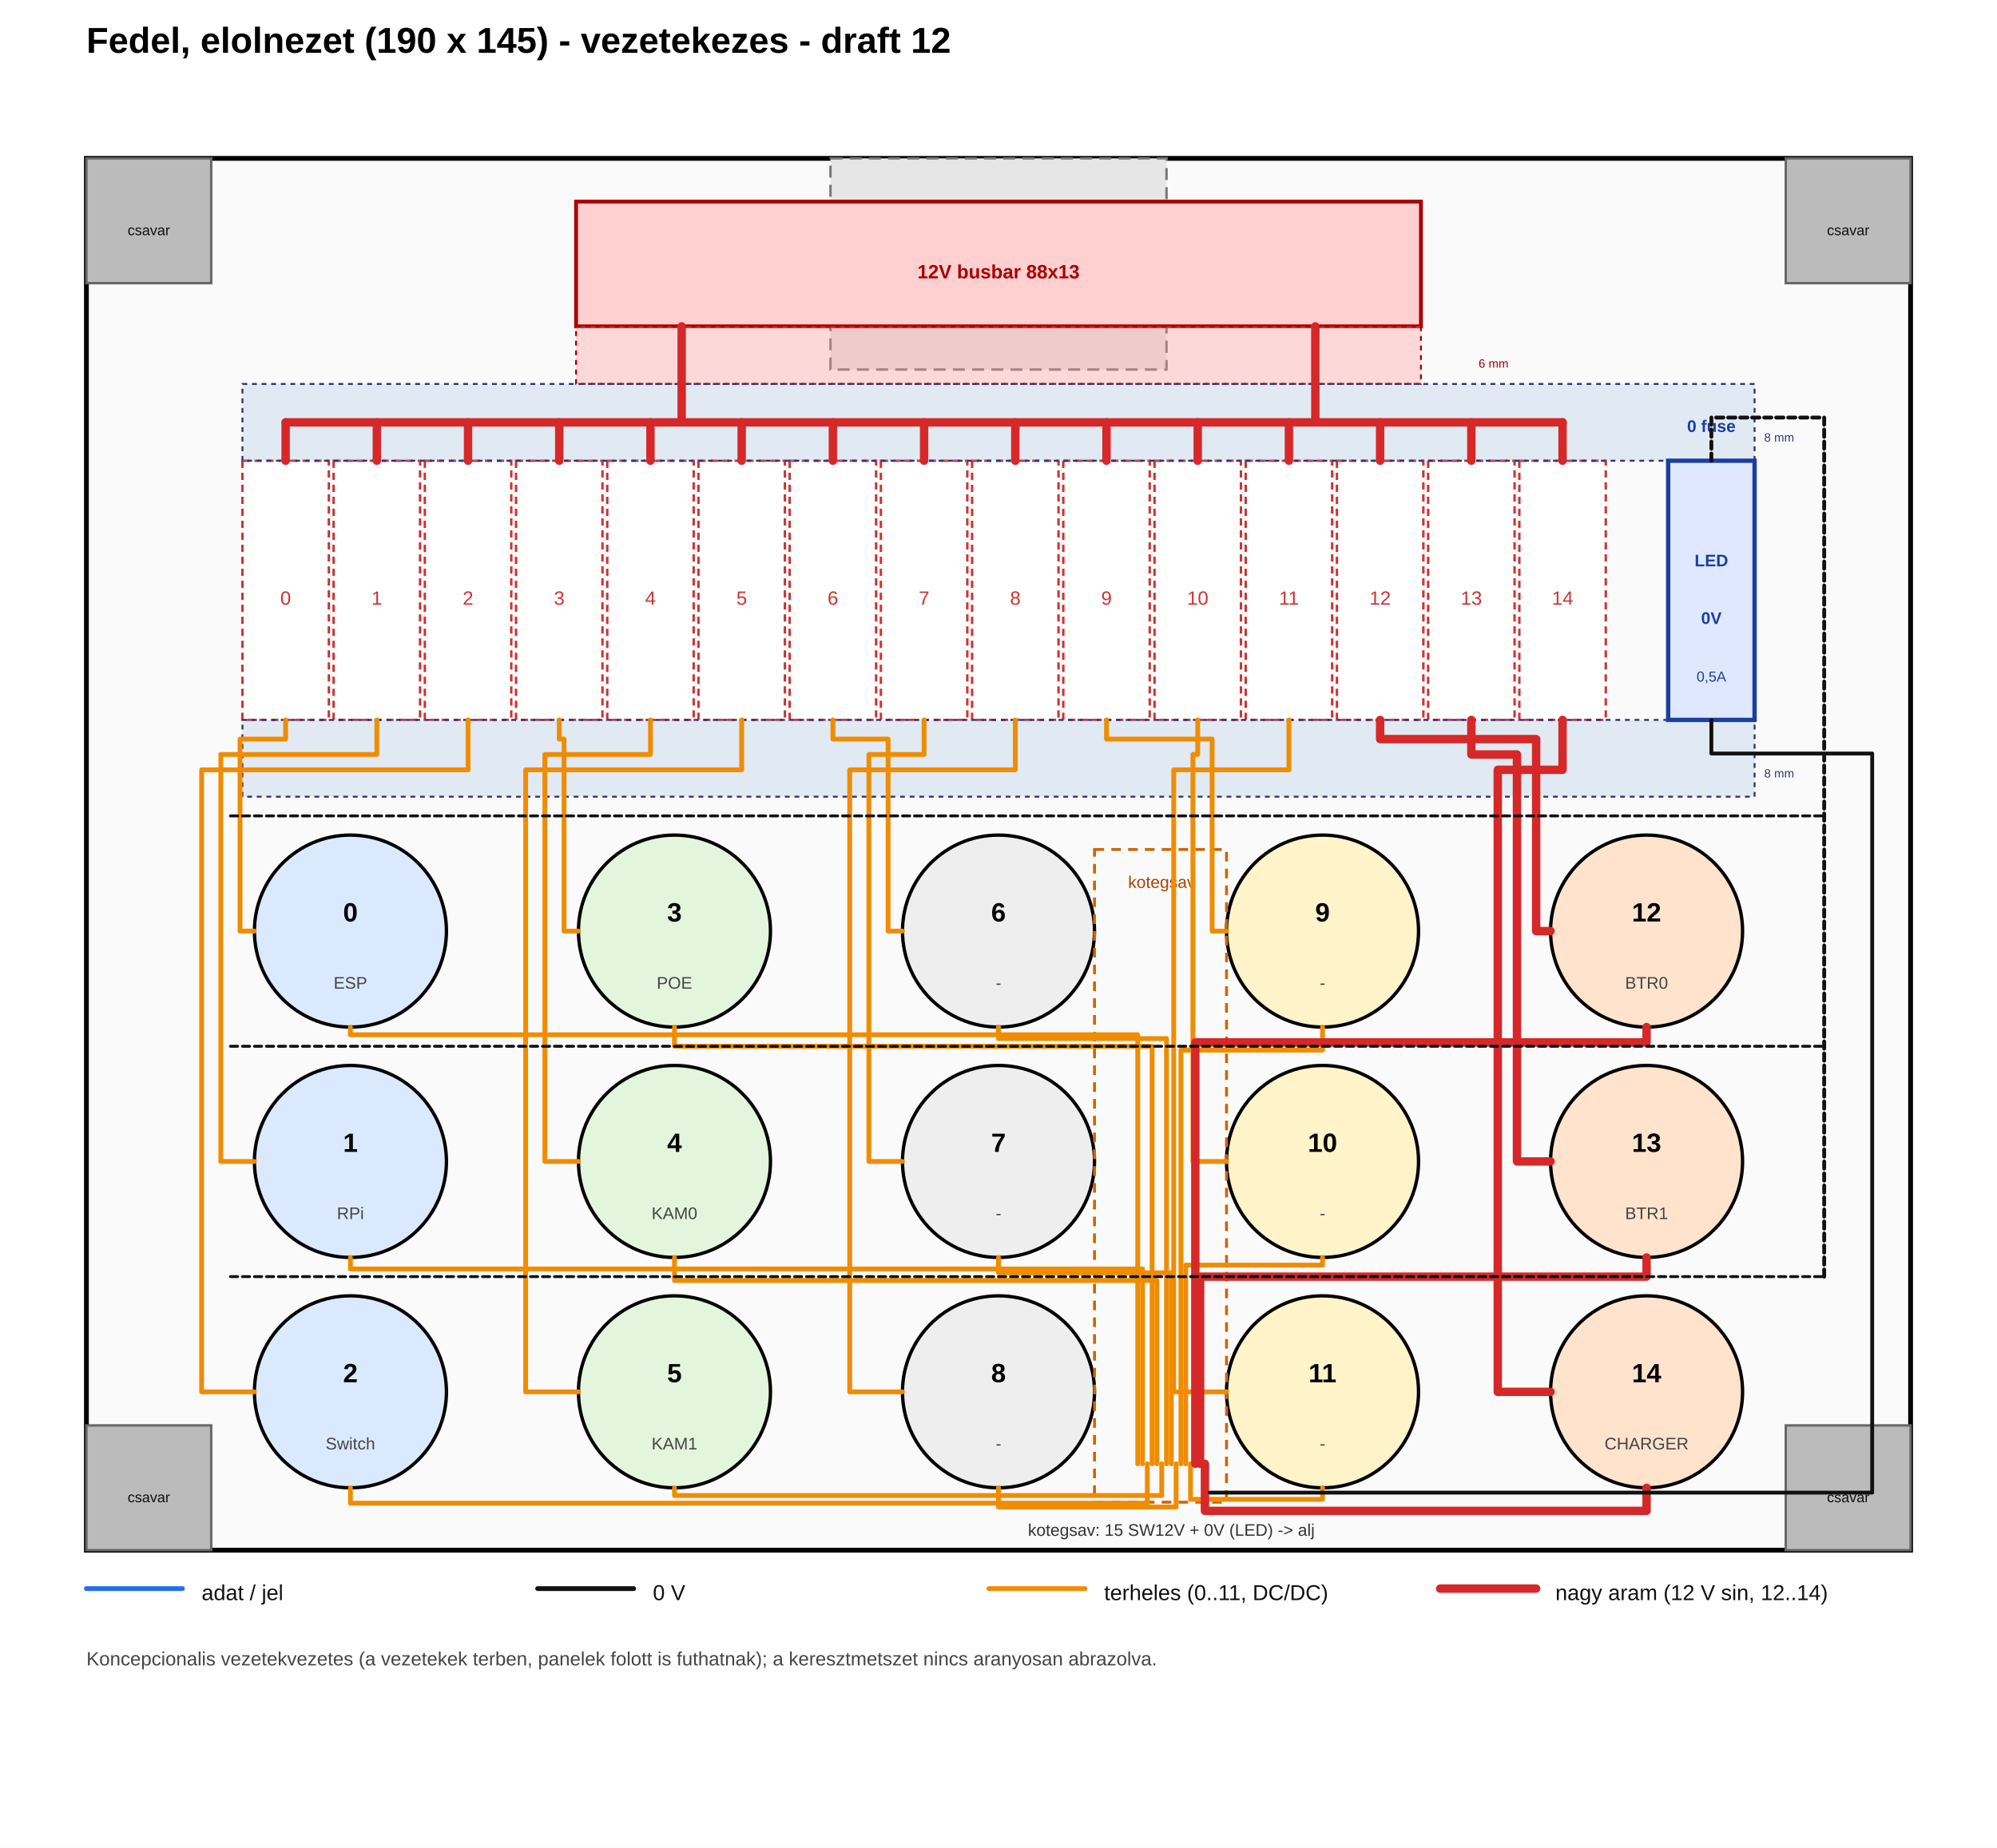
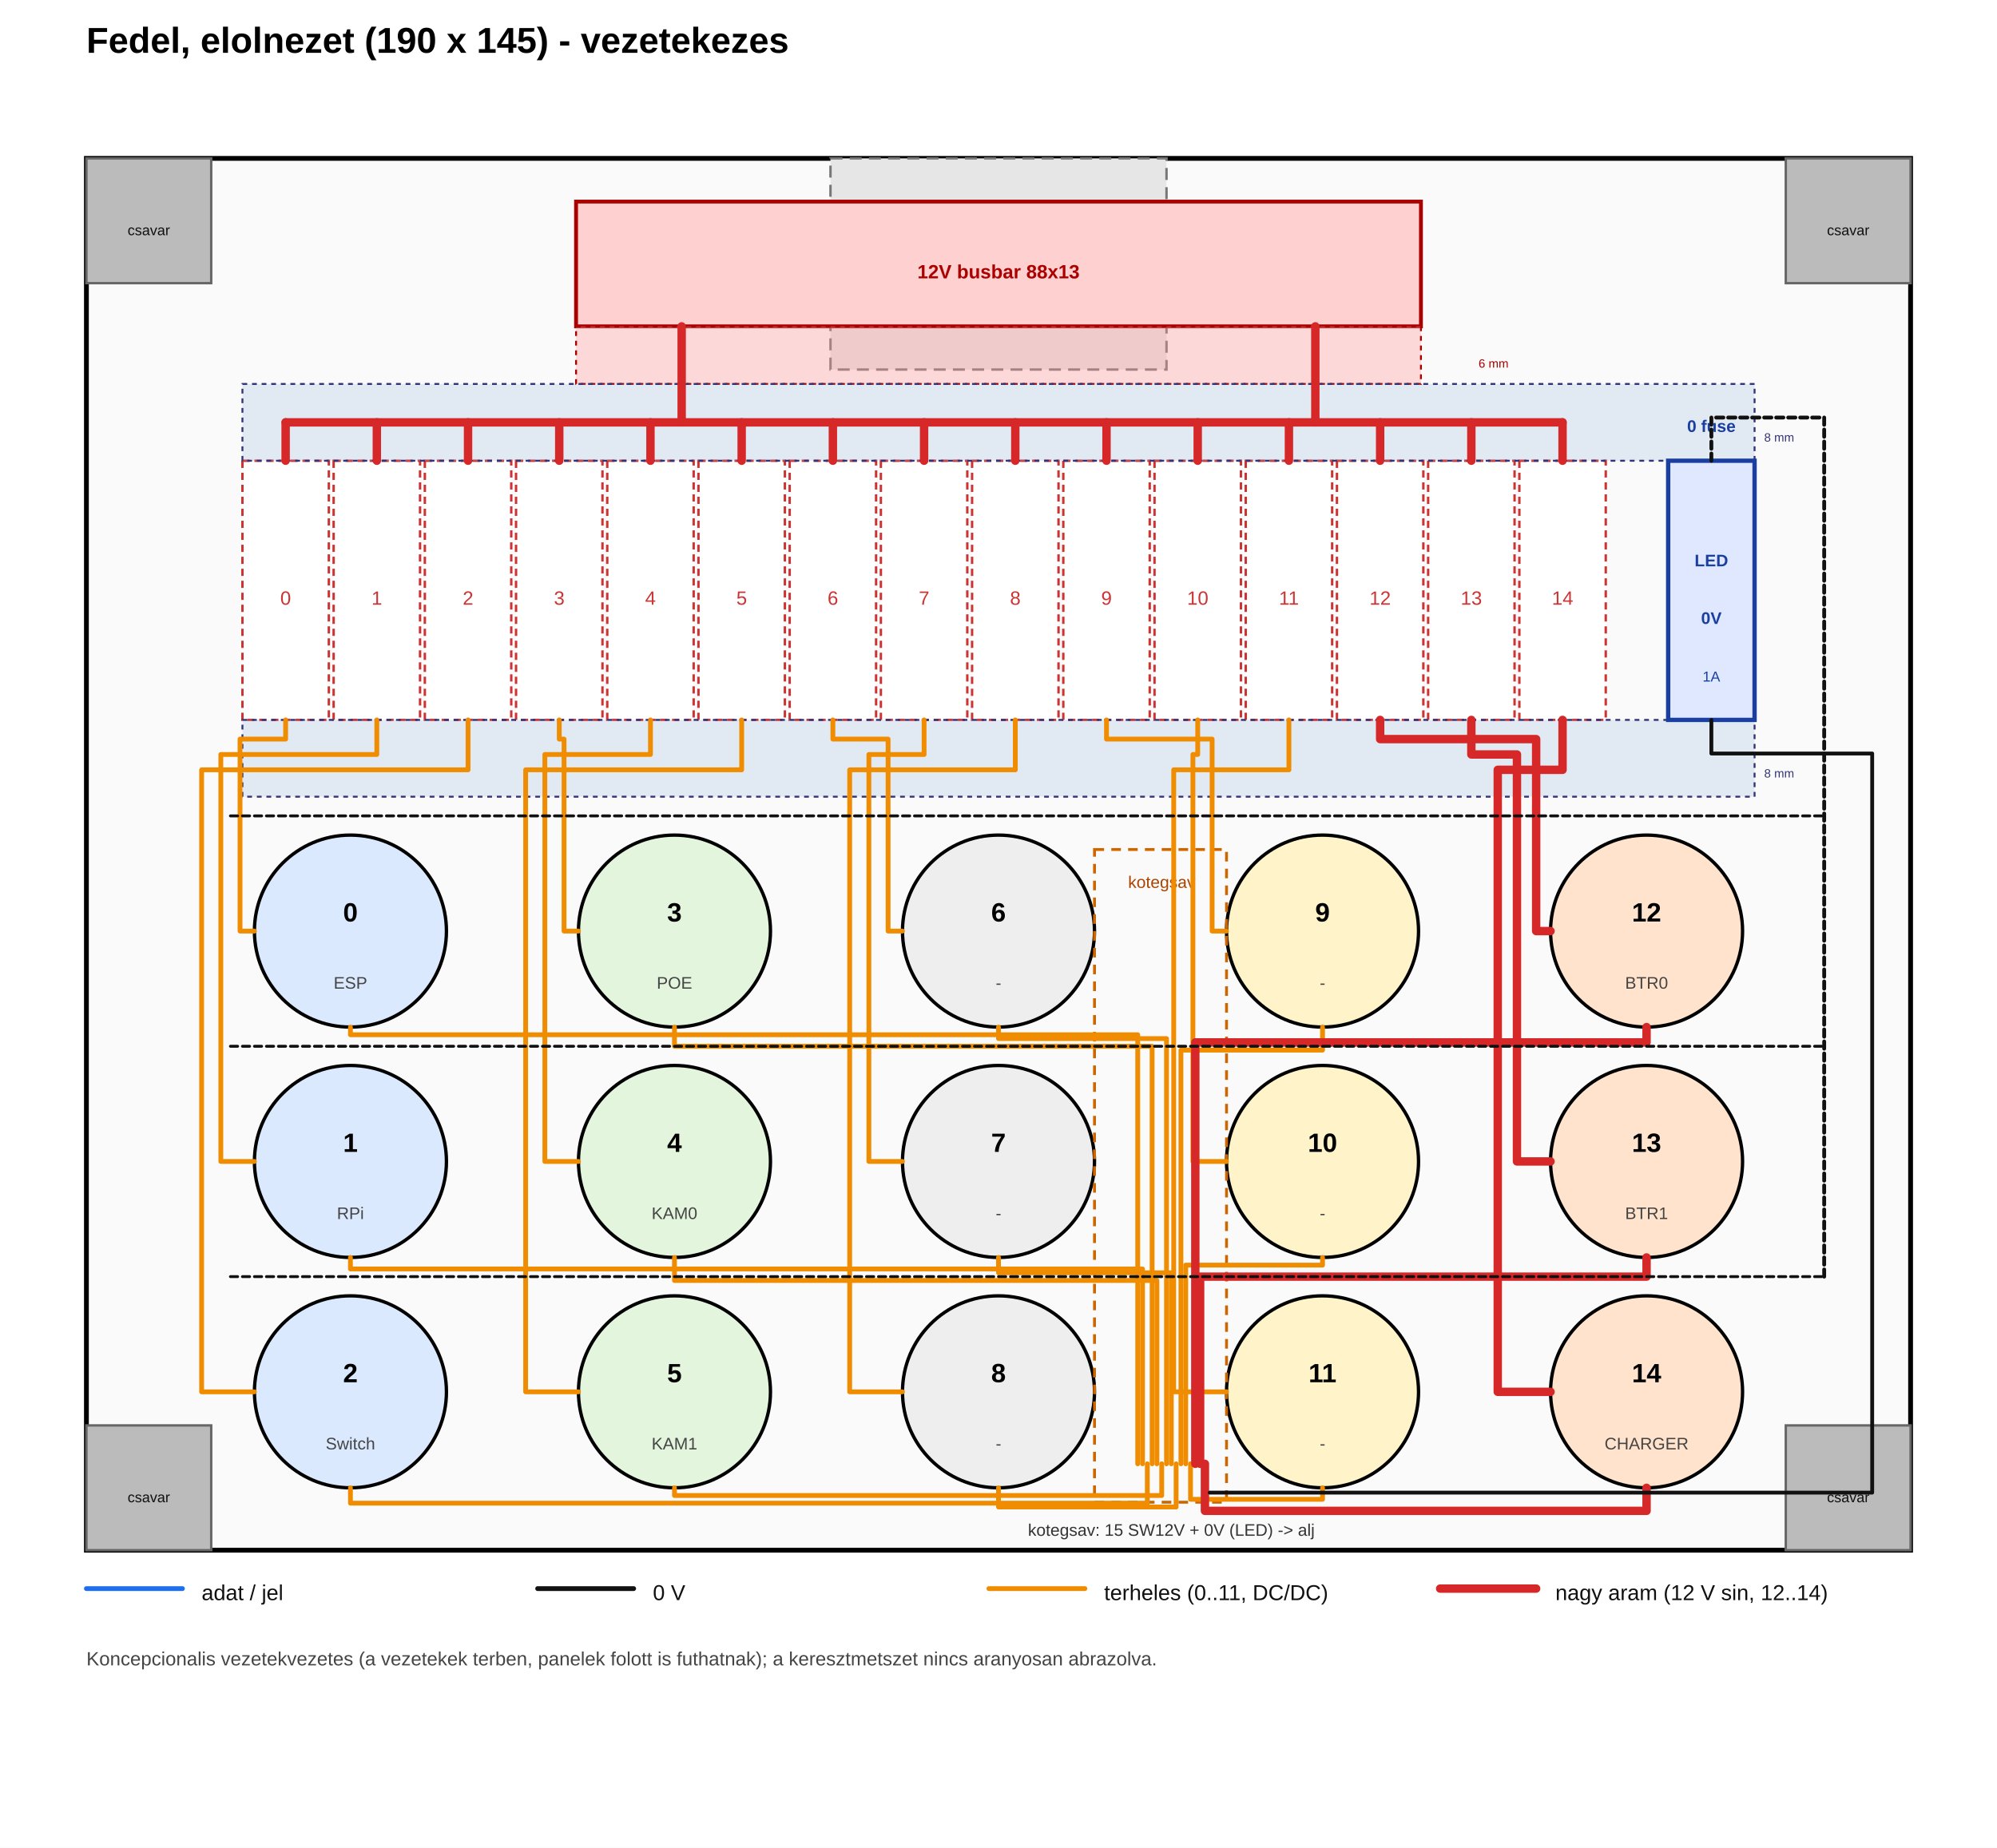
<svg xmlns="http://www.w3.org/2000/svg" width="832" height="770" font-family="Arial, sans-serif">
  <rect width="100%" height="100%" fill="#fff" />
-   <text x="36" y="22" font-size="15" font-weight="bold">Fedel, elolnezet (190 x 145) - vezetekezes - draft 12</text>
+   <text x="36" y="22" font-size="15" font-weight="bold">Fedel, elolnezet (190 x 145) - vezetekezes</text>
  <rect x="36.0" y="66.0" width="760.0" height="580.0" fill="#fafafa" stroke="#000" stroke-width="2" />
  <rect x="36.0" y="66.0" width="52.0" height="52.0" fill="#bbb" stroke="#666" stroke-width="1" />
  <text x="62.0" y="98.0" font-size="6" text-anchor="middle" fill="#111" font-weight="normal">csavar</text>
  <rect x="744.0" y="66.0" width="52.0" height="52.0" fill="#bbb" stroke="#666" stroke-width="1" />
  <text x="770.0" y="98.0" font-size="6" text-anchor="middle" fill="#111" font-weight="normal">csavar</text>
  <rect x="36.0" y="594.0" width="52.0" height="52.0" fill="#bbb" stroke="#666" stroke-width="1" />
  <text x="62.0" y="626.0" font-size="6" text-anchor="middle" fill="#111" font-weight="normal">csavar</text>
  <rect x="744.0" y="594.0" width="52.0" height="52.0" fill="#bbb" stroke="#666" stroke-width="1" />
  <text x="770.0" y="626.0" font-size="6" text-anchor="middle" fill="#111" font-weight="normal">csavar</text>
  <rect x="346.0" y="66.0" width="140.0" height="88.0" fill="#e6e6e6" stroke="#777" stroke-width="1" stroke-dasharray="5 3" />
  <rect x="240.0" y="84.0" width="352.0" height="52.0" fill="#ffd0d0" stroke="#a00" stroke-width="1.6" />
  <text x="416.0" y="116.0" font-size="8" text-anchor="middle" fill="#a00" font-weight="bold">12V busbar 88x13</text>
  <rect x="240.0" y="136.0" width="352.0" height="24.0" fill="#f99" fill-opacity="0.35" stroke="#a00" stroke-width="0.8" stroke-dasharray="2 2" />
  <text x="616.0" y="153.2" font-size="5" text-anchor="start" fill="#a00" font-weight="normal">6 mm</text>
  <rect x="101.0" y="192.0" width="36.0" height="108.0" fill="#fff" stroke="#c33" stroke-width="1" stroke-dasharray="3 2" />
  <text x="119.0" y="252.0" font-size="8" text-anchor="middle" fill="#c33" font-weight="normal">0</text>
  <rect x="139.0" y="192.0" width="36.0" height="108.0" fill="#fff" stroke="#c33" stroke-width="1" stroke-dasharray="3 2" />
  <text x="157.0" y="252.0" font-size="8" text-anchor="middle" fill="#c33" font-weight="normal">1</text>
  <rect x="177.0" y="192.0" width="36.0" height="108.0" fill="#fff" stroke="#c33" stroke-width="1" stroke-dasharray="3 2" />
  <text x="195.0" y="252.0" font-size="8" text-anchor="middle" fill="#c33" font-weight="normal">2</text>
  <rect x="215.0" y="192.0" width="36.0" height="108.0" fill="#fff" stroke="#c33" stroke-width="1" stroke-dasharray="3 2" />
  <text x="233.0" y="252.0" font-size="8" text-anchor="middle" fill="#c33" font-weight="normal">3</text>
  <rect x="253.0" y="192.0" width="36.0" height="108.0" fill="#fff" stroke="#c33" stroke-width="1" stroke-dasharray="3 2" />
  <text x="271.0" y="252.0" font-size="8" text-anchor="middle" fill="#c33" font-weight="normal">4</text>
  <rect x="291.0" y="192.0" width="36.0" height="108.0" fill="#fff" stroke="#c33" stroke-width="1" stroke-dasharray="3 2" />
  <text x="309.0" y="252.0" font-size="8" text-anchor="middle" fill="#c33" font-weight="normal">5</text>
  <rect x="329.0" y="192.0" width="36.0" height="108.0" fill="#fff" stroke="#c33" stroke-width="1" stroke-dasharray="3 2" />
  <text x="347.0" y="252.0" font-size="8" text-anchor="middle" fill="#c33" font-weight="normal">6</text>
  <rect x="367.0" y="192.0" width="36.0" height="108.0" fill="#fff" stroke="#c33" stroke-width="1" stroke-dasharray="3 2" />
  <text x="385.0" y="252.0" font-size="8" text-anchor="middle" fill="#c33" font-weight="normal">7</text>
  <rect x="405.0" y="192.0" width="36.0" height="108.0" fill="#fff" stroke="#c33" stroke-width="1" stroke-dasharray="3 2" />
  <text x="423.0" y="252.0" font-size="8" text-anchor="middle" fill="#c33" font-weight="normal">8</text>
  <rect x="443.0" y="192.0" width="36.0" height="108.0" fill="#fff" stroke="#c33" stroke-width="1" stroke-dasharray="3 2" />
  <text x="461.0" y="252.0" font-size="8" text-anchor="middle" fill="#c33" font-weight="normal">9</text>
  <rect x="481.0" y="192.0" width="36.0" height="108.0" fill="#fff" stroke="#c33" stroke-width="1" stroke-dasharray="3 2" />
  <text x="499.0" y="252.0" font-size="8" text-anchor="middle" fill="#c33" font-weight="normal">10</text>
  <rect x="519.0" y="192.0" width="36.0" height="108.0" fill="#fff" stroke="#c33" stroke-width="1" stroke-dasharray="3 2" />
  <text x="537.0" y="252.0" font-size="8" text-anchor="middle" fill="#c33" font-weight="normal">11</text>
  <rect x="557.0" y="192.0" width="36.0" height="108.0" fill="#fff" stroke="#c33" stroke-width="1" stroke-dasharray="3 2" />
  <text x="575.0" y="252.0" font-size="8" text-anchor="middle" fill="#c33" font-weight="normal">12</text>
  <rect x="595.0" y="192.0" width="36.0" height="108.0" fill="#fff" stroke="#c33" stroke-width="1" stroke-dasharray="3 2" />
  <text x="613.0" y="252.0" font-size="8" text-anchor="middle" fill="#c33" font-weight="normal">13</text>
  <rect x="633.0" y="192.0" width="36.0" height="108.0" fill="#fff" stroke="#c33" stroke-width="1" stroke-dasharray="3 2" />
  <text x="651.0" y="252.0" font-size="8" text-anchor="middle" fill="#c33" font-weight="normal">14</text>
  <rect x="101.0" y="160.0" width="630.0" height="32.0" fill="#9bd" fill-opacity="0.25" stroke="#337" stroke-width="0.8" stroke-dasharray="2 2" />
  <rect x="101.0" y="300.0" width="630.0" height="32.0" fill="#9bd" fill-opacity="0.25" stroke="#337" stroke-width="0.8" stroke-dasharray="2 2" />
  <text x="735.0" y="184.0" font-size="5" text-anchor="start" fill="#337" font-weight="normal">8 mm</text>
  <text x="735.0" y="324.0" font-size="5" text-anchor="start" fill="#337" font-weight="normal">8 mm</text>
  <rect x="695.0" y="192.0" width="36.0" height="108.0" fill="#dfe8ff" stroke="#1a3fa0" stroke-width="1.8" />
  <text x="713.0" y="236.0" font-size="7" text-anchor="middle" fill="#1a3fa0" font-weight="bold">LED</text>
  <text x="713.0" y="260.0" font-size="7" text-anchor="middle" fill="#1a3fa0" font-weight="bold">0V</text>
-   <text x="713.0" y="284.0" font-size="6" text-anchor="middle" fill="#1a3fa0" font-weight="normal">0,5A</text>
+   <text x="713.0" y="284.0" font-size="6" text-anchor="middle" fill="#1a3fa0" font-weight="normal">1A</text>
  <text x="713.0" y="180.0" font-size="7" text-anchor="middle" fill="#1a3fa0" font-weight="bold">0 fuse</text>
  <circle cx="146.0" cy="388.0" r="40.0" fill="#dbe9ff" stroke="#000" stroke-width="1.4" />
  <text x="146.0" y="384.0" font-size="11" text-anchor="middle" fill="#000" font-weight="bold">0</text>
  <text x="146.0" y="412.0" font-size="7" text-anchor="middle" fill="#444" font-weight="normal">ESP</text>
  <circle cx="146.0" cy="484.0" r="40.0" fill="#dbe9ff" stroke="#000" stroke-width="1.4" />
  <text x="146.0" y="480.0" font-size="11" text-anchor="middle" fill="#000" font-weight="bold">1</text>
  <text x="146.0" y="508.0" font-size="7" text-anchor="middle" fill="#444" font-weight="normal">RPi</text>
  <circle cx="146.0" cy="580.0" r="40.0" fill="#dbe9ff" stroke="#000" stroke-width="1.4" />
  <text x="146.0" y="576.0" font-size="11" text-anchor="middle" fill="#000" font-weight="bold">2</text>
  <text x="146.0" y="604.0" font-size="7" text-anchor="middle" fill="#444" font-weight="normal">Switch</text>
  <circle cx="281.0" cy="388.0" r="40.0" fill="#e3f5dc" stroke="#000" stroke-width="1.4" />
  <text x="281.0" y="384.0" font-size="11" text-anchor="middle" fill="#000" font-weight="bold">3</text>
  <text x="281.0" y="412.0" font-size="7" text-anchor="middle" fill="#444" font-weight="normal">POE</text>
  <circle cx="281.0" cy="484.0" r="40.0" fill="#e3f5dc" stroke="#000" stroke-width="1.4" />
  <text x="281.0" y="480.0" font-size="11" text-anchor="middle" fill="#000" font-weight="bold">4</text>
  <text x="281.0" y="508.0" font-size="7" text-anchor="middle" fill="#444" font-weight="normal">KAM0</text>
  <circle cx="281.0" cy="580.0" r="40.0" fill="#e3f5dc" stroke="#000" stroke-width="1.4" />
  <text x="281.0" y="576.0" font-size="11" text-anchor="middle" fill="#000" font-weight="bold">5</text>
  <text x="281.0" y="604.0" font-size="7" text-anchor="middle" fill="#444" font-weight="normal">KAM1</text>
  <circle cx="416.0" cy="388.0" r="40.0" fill="#eeeeee" stroke="#000" stroke-width="1.4" />
  <text x="416.0" y="384.0" font-size="11" text-anchor="middle" fill="#000" font-weight="bold">6</text>
  <text x="416.0" y="412.0" font-size="7" text-anchor="middle" fill="#444" font-weight="normal">-</text>
  <circle cx="416.0" cy="484.0" r="40.0" fill="#eeeeee" stroke="#000" stroke-width="1.4" />
  <text x="416.0" y="480.0" font-size="11" text-anchor="middle" fill="#000" font-weight="bold">7</text>
  <text x="416.0" y="508.0" font-size="7" text-anchor="middle" fill="#444" font-weight="normal">-</text>
  <circle cx="416.0" cy="580.0" r="40.0" fill="#eeeeee" stroke="#000" stroke-width="1.4" />
  <text x="416.0" y="576.0" font-size="11" text-anchor="middle" fill="#000" font-weight="bold">8</text>
  <text x="416.0" y="604.0" font-size="7" text-anchor="middle" fill="#444" font-weight="normal">-</text>
  <circle cx="551.0" cy="388.0" r="40.0" fill="#fff3c9" stroke="#000" stroke-width="1.4" />
  <text x="551.0" y="384.0" font-size="11" text-anchor="middle" fill="#000" font-weight="bold">9</text>
  <text x="551.0" y="412.0" font-size="7" text-anchor="middle" fill="#444" font-weight="normal">-</text>
  <circle cx="551.0" cy="484.0" r="40.0" fill="#fff3c9" stroke="#000" stroke-width="1.4" />
  <text x="551.0" y="480.0" font-size="11" text-anchor="middle" fill="#000" font-weight="bold">10</text>
  <text x="551.0" y="508.0" font-size="7" text-anchor="middle" fill="#444" font-weight="normal">-</text>
  <circle cx="551.0" cy="580.0" r="40.0" fill="#fff3c9" stroke="#000" stroke-width="1.4" />
  <text x="551.0" y="576.0" font-size="11" text-anchor="middle" fill="#000" font-weight="bold">11</text>
  <text x="551.0" y="604.0" font-size="7" text-anchor="middle" fill="#444" font-weight="normal">-</text>
  <circle cx="686.0" cy="388.0" r="40.0" fill="#ffe3cc" stroke="#000" stroke-width="1.4" />
  <text x="686.0" y="384.0" font-size="11" text-anchor="middle" fill="#000" font-weight="bold">12</text>
  <text x="686.0" y="412.0" font-size="7" text-anchor="middle" fill="#444" font-weight="normal">BTR0</text>
  <circle cx="686.0" cy="484.0" r="40.0" fill="#ffe3cc" stroke="#000" stroke-width="1.4" />
  <text x="686.0" y="480.0" font-size="11" text-anchor="middle" fill="#000" font-weight="bold">13</text>
  <text x="686.0" y="508.0" font-size="7" text-anchor="middle" fill="#444" font-weight="normal">BTR1</text>
  <circle cx="686.0" cy="580.0" r="40.0" fill="#ffe3cc" stroke="#000" stroke-width="1.4" />
  <text x="686.0" y="576.0" font-size="11" text-anchor="middle" fill="#000" font-weight="bold">14</text>
  <text x="686.0" y="604.0" font-size="7" text-anchor="middle" fill="#444" font-weight="normal">CHARGER</text>
  <rect x="456.0" y="354.0" width="55.0" height="272.0" fill="none" stroke="#c60" stroke-width="1.2" stroke-dasharray="4 3" />
  <text x="484.0" y="370.0" font-size="7" text-anchor="middle" fill="#a40" font-weight="normal">kotegsav</text>
  <polyline points="119.0,176.0 651.0,176.0" fill="none" stroke="#d62828" stroke-width="3.5" stroke-linejoin="round" stroke-linecap="round" />
  <polyline points="284.0,136.0 284.0,176.0" fill="none" stroke="#d62828" stroke-width="3.5" stroke-linejoin="round" stroke-linecap="round" />
  <polyline points="548.0,136.0 548.0,176.0" fill="none" stroke="#d62828" stroke-width="3.5" stroke-linejoin="round" stroke-linecap="round" />
  <polyline points="119.0,176.0 119.0,192.0" fill="none" stroke="#d62828" stroke-width="3.5" stroke-linejoin="round" stroke-linecap="round" />
  <polyline points="157.0,176.0 157.0,192.0" fill="none" stroke="#d62828" stroke-width="3.5" stroke-linejoin="round" stroke-linecap="round" />
  <polyline points="195.0,176.0 195.0,192.0" fill="none" stroke="#d62828" stroke-width="3.5" stroke-linejoin="round" stroke-linecap="round" />
  <polyline points="233.0,176.0 233.0,192.0" fill="none" stroke="#d62828" stroke-width="3.5" stroke-linejoin="round" stroke-linecap="round" />
  <polyline points="271.0,176.0 271.0,192.0" fill="none" stroke="#d62828" stroke-width="3.5" stroke-linejoin="round" stroke-linecap="round" />
  <polyline points="309.0,176.0 309.0,192.0" fill="none" stroke="#d62828" stroke-width="3.5" stroke-linejoin="round" stroke-linecap="round" />
  <polyline points="347.0,176.0 347.0,192.0" fill="none" stroke="#d62828" stroke-width="3.5" stroke-linejoin="round" stroke-linecap="round" />
  <polyline points="385.0,176.0 385.0,192.0" fill="none" stroke="#d62828" stroke-width="3.5" stroke-linejoin="round" stroke-linecap="round" />
  <polyline points="423.0,176.0 423.0,192.0" fill="none" stroke="#d62828" stroke-width="3.5" stroke-linejoin="round" stroke-linecap="round" />
  <polyline points="461.0,176.0 461.0,192.0" fill="none" stroke="#d62828" stroke-width="3.5" stroke-linejoin="round" stroke-linecap="round" />
  <polyline points="499.0,176.0 499.0,192.0" fill="none" stroke="#d62828" stroke-width="3.5" stroke-linejoin="round" stroke-linecap="round" />
  <polyline points="537.0,176.0 537.0,192.0" fill="none" stroke="#d62828" stroke-width="3.5" stroke-linejoin="round" stroke-linecap="round" />
  <polyline points="575.0,176.0 575.0,192.0" fill="none" stroke="#d62828" stroke-width="3.5" stroke-linejoin="round" stroke-linecap="round" />
  <polyline points="613.0,176.0 613.0,192.0" fill="none" stroke="#d62828" stroke-width="3.5" stroke-linejoin="round" stroke-linecap="round" />
  <polyline points="651.0,176.0 651.0,192.0" fill="none" stroke="#d62828" stroke-width="3.5" stroke-linejoin="round" stroke-linecap="round" />
  <polyline points="119.0,300.0 119.0,308.0 100.0,308.0 100.0,388.0 106.0,388.0" fill="none" stroke="#f08c00" stroke-width="2" stroke-linejoin="round" stroke-linecap="round" />
  <polyline points="157.0,300.0 157.0,314.4 92.0,314.4 92.0,484.0 106.0,484.0" fill="none" stroke="#f08c00" stroke-width="2" stroke-linejoin="round" stroke-linecap="round" />
  <polyline points="195.0,300.0 195.0,320.8 84.0,320.8 84.0,580.0 106.0,580.0" fill="none" stroke="#f08c00" stroke-width="2" stroke-linejoin="round" stroke-linecap="round" />
  <polyline points="233.0,300.0 233.0,308.0 235.0,308.0 235.0,388.0 241.0,388.0" fill="none" stroke="#f08c00" stroke-width="2" stroke-linejoin="round" stroke-linecap="round" />
  <polyline points="271.0,300.0 271.0,314.4 227.0,314.4 227.0,484.0 241.0,484.0" fill="none" stroke="#f08c00" stroke-width="2" stroke-linejoin="round" stroke-linecap="round" />
  <polyline points="309.0,300.0 309.0,320.8 219.0,320.8 219.0,580.0 241.0,580.0" fill="none" stroke="#f08c00" stroke-width="2" stroke-linejoin="round" stroke-linecap="round" />
  <polyline points="347.0,300.0 347.0,308.0 370.0,308.0 370.0,388.0 376.0,388.0" fill="none" stroke="#f08c00" stroke-width="2" stroke-linejoin="round" stroke-linecap="round" />
  <polyline points="385.0,300.0 385.0,314.4 362.0,314.4 362.0,484.0 376.0,484.0" fill="none" stroke="#f08c00" stroke-width="2" stroke-linejoin="round" stroke-linecap="round" />
  <polyline points="423.0,300.0 423.0,320.8 354.0,320.8 354.0,580.0 376.0,580.0" fill="none" stroke="#f08c00" stroke-width="2" stroke-linejoin="round" stroke-linecap="round" />
  <polyline points="461.0,300.0 461.0,308.0 505.0,308.0 505.0,388.0 511.0,388.0" fill="none" stroke="#f08c00" stroke-width="2" stroke-linejoin="round" stroke-linecap="round" />
  <polyline points="499.0,300.0 499.0,314.4 497.0,314.4 497.0,484.0 511.0,484.0" fill="none" stroke="#f08c00" stroke-width="2" stroke-linejoin="round" stroke-linecap="round" />
  <polyline points="537.0,300.0 537.0,320.8 489.0,320.8 489.0,580.0 511.0,580.0" fill="none" stroke="#f08c00" stroke-width="2" stroke-linejoin="round" stroke-linecap="round" />
  <polyline points="575.0,300.0 575.0,308.0 640.0,308.0 640.0,388.0 646.0,388.0" fill="none" stroke="#d62828" stroke-width="3.5" stroke-linejoin="round" stroke-linecap="round" />
  <polyline points="613.0,300.0 613.0,314.4 632.0,314.4 632.0,484.0 646.0,484.0" fill="none" stroke="#d62828" stroke-width="3.5" stroke-linejoin="round" stroke-linecap="round" />
  <polyline points="651.0,300.0 651.0,320.8 624.0,320.8 624.0,580.0 646.0,580.0" fill="none" stroke="#d62828" stroke-width="3.5" stroke-linejoin="round" stroke-linecap="round" />
  <polyline points="146.0,428.0 146.0,431.2 474.0,431.2 474.0,610.0" fill="none" stroke="#f08c00" stroke-width="2" stroke-linejoin="round" stroke-linecap="round" />
  <polyline points="146.0,524.0 146.0,528.8 476.0,528.8 476.0,610.0" fill="none" stroke="#f08c00" stroke-width="2" stroke-linejoin="round" stroke-linecap="round" />
  <polyline points="146.0,620.0 146.0,626.4 478.0,626.4 478.0,610.0" fill="none" stroke="#f08c00" stroke-width="2" stroke-linejoin="round" stroke-linecap="round" />
  <polyline points="281.0,428.0 281.0,436.0 480.0,436.0 480.0,610.0" fill="none" stroke="#f08c00" stroke-width="2" stroke-linejoin="round" stroke-linecap="round" />
  <polyline points="281.0,524.0 281.0,533.6 482.0,533.6 482.0,610.0" fill="none" stroke="#f08c00" stroke-width="2" stroke-linejoin="round" stroke-linecap="round" />
  <polyline points="281.0,620.0 281.0,623.2 484.0,623.2 484.0,610.0" fill="none" stroke="#f08c00" stroke-width="2" stroke-linejoin="round" stroke-linecap="round" />
  <polyline points="416.0,428.0 416.0,432.8 486.0,432.8 486.0,610.0" fill="none" stroke="#f08c00" stroke-width="2" stroke-linejoin="round" stroke-linecap="round" />
  <polyline points="416.0,524.0 416.0,530.4 488.0,530.4 488.0,610.0" fill="none" stroke="#f08c00" stroke-width="2" stroke-linejoin="round" stroke-linecap="round" />
  <polyline points="416.0,620.0 416.0,628.0 490.0,628.0 490.0,610.0" fill="none" stroke="#f08c00" stroke-width="2" stroke-linejoin="round" stroke-linecap="round" />
  <polyline points="551.0,428.0 551.0,437.6 492.0,437.6 492.0,610.0" fill="none" stroke="#f08c00" stroke-width="2" stroke-linejoin="round" stroke-linecap="round" />
  <polyline points="551.0,524.0 551.0,527.2 494.0,527.2 494.0,610.0" fill="none" stroke="#f08c00" stroke-width="2" stroke-linejoin="round" stroke-linecap="round" />
  <polyline points="551.0,620.0 551.0,624.8 496.0,624.8 496.0,610.0" fill="none" stroke="#f08c00" stroke-width="2" stroke-linejoin="round" stroke-linecap="round" />
  <polyline points="686.0,428.0 686.0,434.4 498.0,434.4 498.0,610.0" fill="none" stroke="#d62828" stroke-width="3.5" stroke-linejoin="round" stroke-linecap="round" />
  <polyline points="686.0,524.0 686.0,532.0 500.0,532.0 500.0,610.0" fill="none" stroke="#d62828" stroke-width="3.5" stroke-linejoin="round" stroke-linecap="round" />
  <polyline points="686.0,620.0 686.0,629.6 502.0,629.6 502.0,610.0" fill="none" stroke="#d62828" stroke-width="3.5" stroke-linejoin="round" stroke-linecap="round" />
  <polyline points="504.0,622.0 780.0,622.0 780.0,314.0 713.0,314.0 713.0,300.0" fill="none" stroke="#111" stroke-width="1.6" stroke-linejoin="round" stroke-linecap="round" />
  <polyline points="713.0,192.0 713.0,174.0 760.0,174.0 760.0,532.0" fill="none" stroke="#111" stroke-width="1.6" stroke-linejoin="round" stroke-linecap="round" stroke-dasharray="3 2" />
  <polyline points="96.0,340.0 760.0,340.0" fill="none" stroke="#111" stroke-width="1.2" stroke-linejoin="round" stroke-linecap="round" stroke-dasharray="3 2" />
  <polyline points="96.0,436.0 760.0,436.0" fill="none" stroke="#111" stroke-width="1.2" stroke-linejoin="round" stroke-linecap="round" stroke-dasharray="3 2" />
  <polyline points="96.0,532.0 760.0,532.0" fill="none" stroke="#111" stroke-width="1.2" stroke-linejoin="round" stroke-linecap="round" stroke-dasharray="3 2" />
  <text x="488.0" y="640.0" font-size="7" text-anchor="middle" fill="#333" font-weight="normal">kotegsav: 15 SW12V + 0V (LED) -&gt; alj</text>
  <polyline points="36.0,662.0 76.0,662.0" fill="none" stroke="#1f6feb" stroke-width="2" stroke-linejoin="round" stroke-linecap="round" />
  <text x="84.0" y="666.8" font-size="9" text-anchor="start" fill="#111" font-weight="normal">adat / jel</text>
  <polyline points="224.0,662.0 264.0,662.0" fill="none" stroke="#111" stroke-width="2" stroke-linejoin="round" stroke-linecap="round" />
  <text x="272.0" y="666.8" font-size="9" text-anchor="start" fill="#111" font-weight="normal">0 V</text>
  <polyline points="412.0,662.0 452.0,662.0" fill="none" stroke="#f08c00" stroke-width="2" stroke-linejoin="round" stroke-linecap="round" />
  <text x="460.0" y="666.8" font-size="9" text-anchor="start" fill="#111" font-weight="normal">terheles (0..11, DC/DC)</text>
  <polyline points="600.0,662.0 640.0,662.0" fill="none" stroke="#d62828" stroke-width="3.5" stroke-linejoin="round" stroke-linecap="round" />
  <text x="648.0" y="666.8" font-size="9" text-anchor="start" fill="#111" font-weight="normal">nagy aram (12 V sin, 12..14)</text>
  <text x="36.0" y="694.0" font-size="8" text-anchor="start" fill="#444" font-weight="normal">Koncepcionalis vezetekvezetes (a vezetekek terben, panelek folott is futhatnak); a keresztmetszet nincs aranyosan abrazolva.</text>
</svg>
